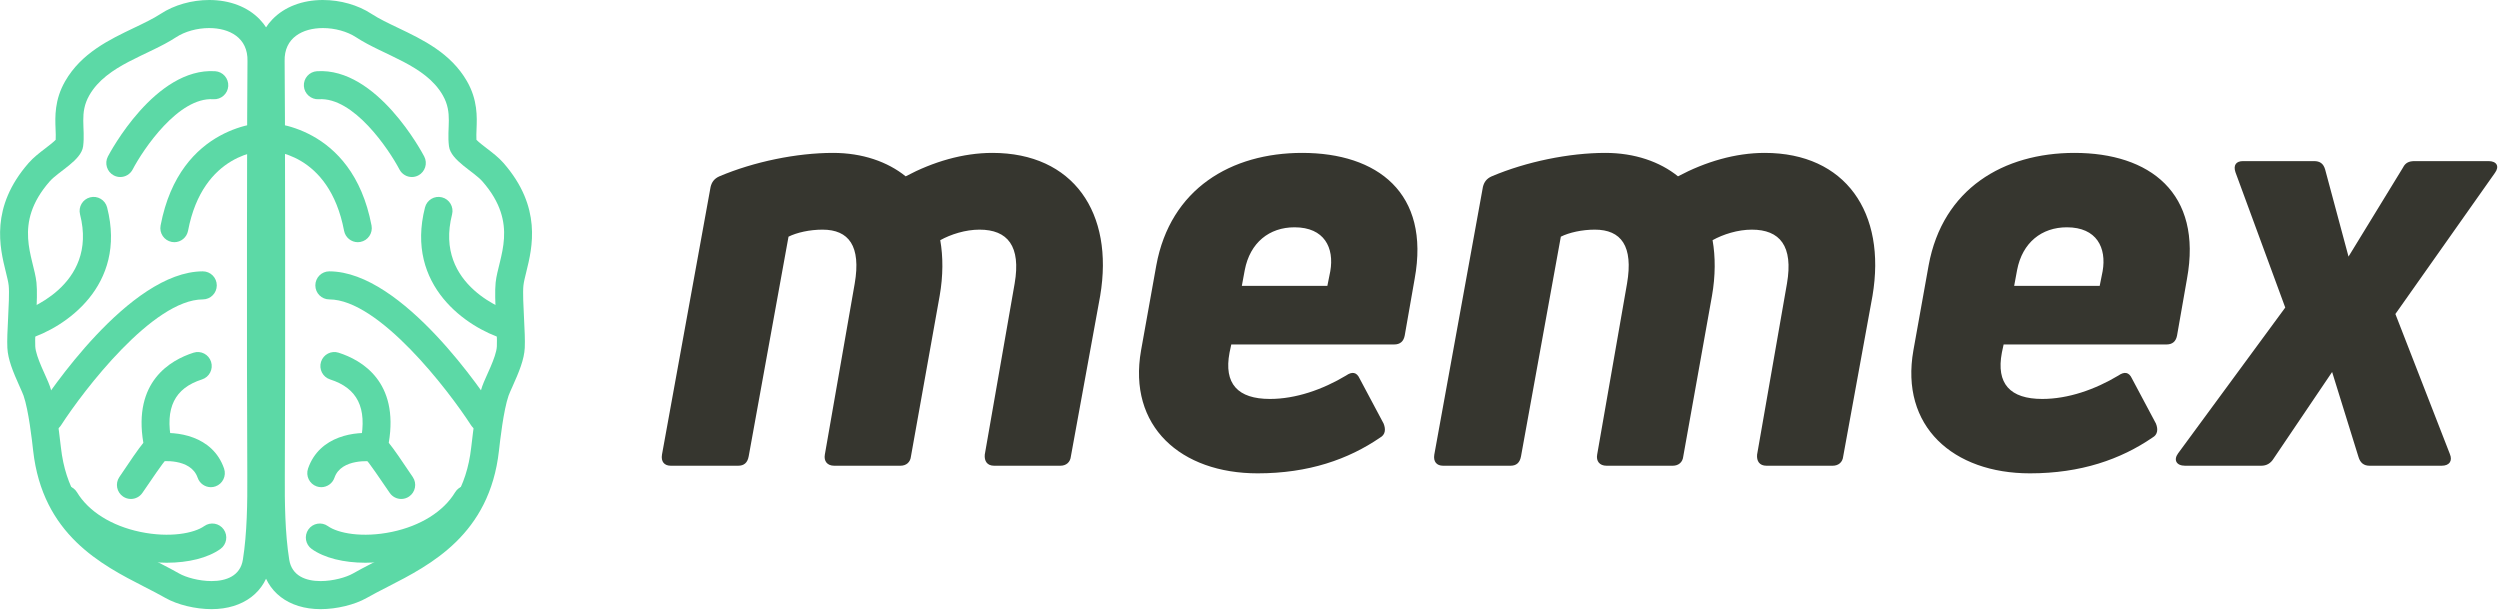
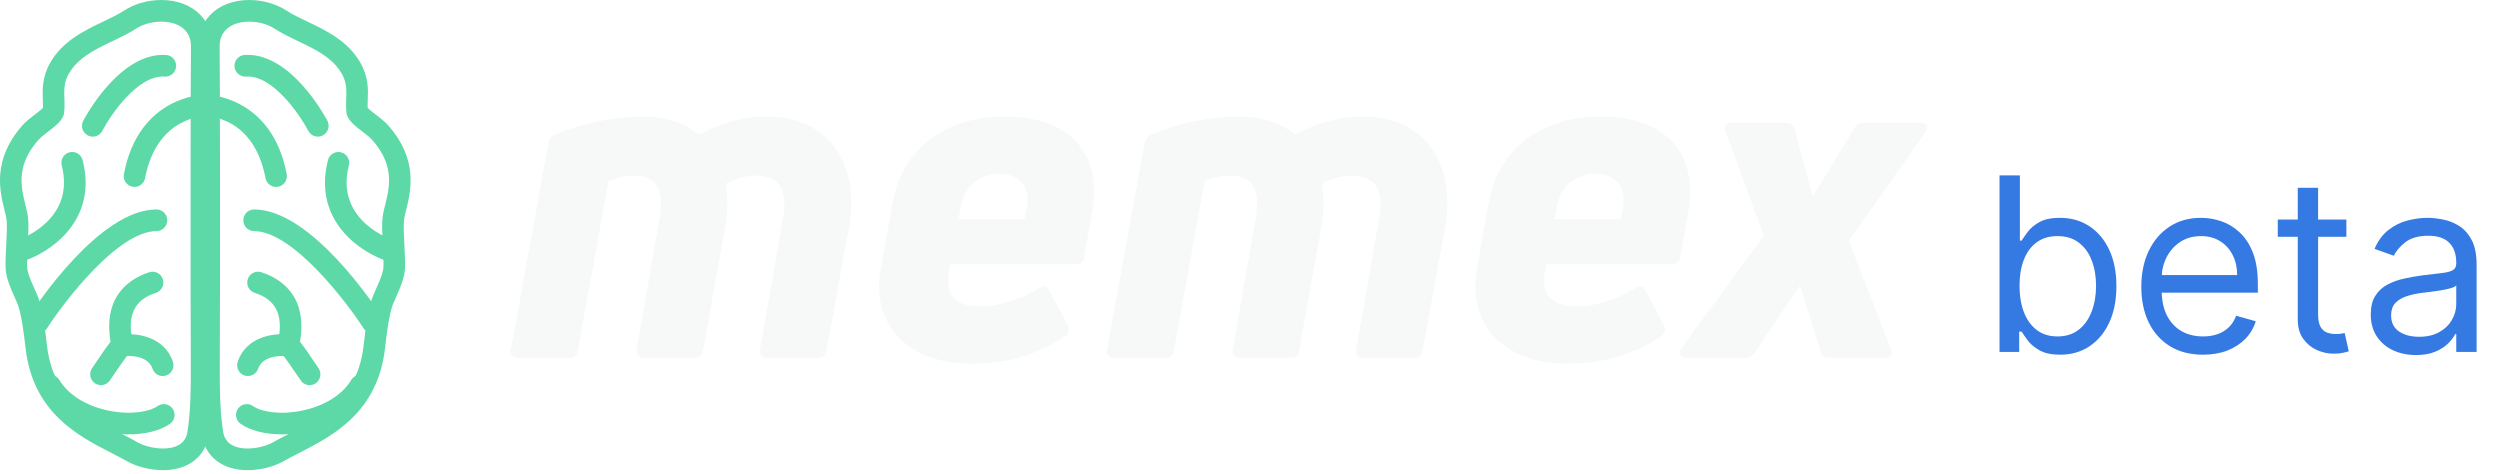
- <svg xmlns="http://www.w3.org/2000/svg" width="1707" height="416" viewBox="0 0 1707 416" fill="none">
-   <path fill-rule="evenodd" clip-rule="evenodd" d="M82.116 120.872C80.616 120.872 79.096 120.512 77.684 119.767C73.017 117.301 71.23 111.508 73.685 106.826C74.988 104.342 105.955 45.995 146.912 48.626C152.177 48.951 156.17 53.5 155.846 58.782C155.523 64.064 150.918 68.063 145.735 67.75C121.89 66.115 97.823 101.895 90.561 115.749C88.857 119.007 85.544 120.872 82.117 120.872" fill="#5CD9A6" />
-   <path fill-rule="evenodd" clip-rule="evenodd" d="M16.598 231.85C12.516 231.85 8.739 229.192 7.48 225.066C5.941 220.008 8.777 214.662 13.8 213.11C16.102 212.388 67.258 195.692 54.655 146.408C53.345 141.279 56.423 136.055 61.522 134.745C66.635 133.417 71.83 136.515 73.14 141.637C86.874 195.392 43.991 223.872 19.39 231.428C18.462 231.712 17.526 231.852 16.598 231.852" fill="#5CD9A6" />
-   <path fill-rule="evenodd" clip-rule="evenodd" d="M119.033 165.368C118.435 165.368 117.838 165.313 117.233 165.193C112.051 164.197 108.662 159.183 109.647 153.984C122.88 84.447 180.248 83.744 181.062 83.744H181.068C186.333 83.763 190.587 88.075 190.561 93.363C190.536 98.639 186.276 102.899 181.036 102.906C179.192 102.925 138.585 103.985 128.392 157.58C127.515 162.172 123.515 165.366 119.032 165.366" fill="#5CD9A6" />
-   <path fill-rule="evenodd" clip-rule="evenodd" d="M33.687 294.72C31.907 294.72 30.113 294.221 28.511 293.18C24.086 290.3 22.826 284.366 25.688 279.927C31.939 270.25 88.143 185.365 138.466 185.275H138.479C143.744 185.275 148.01 189.555 148.017 194.837C148.03 200.126 143.769 204.424 138.498 204.437C104.517 204.502 57.1 266.475 41.699 290.351C39.874 293.18 36.81 294.72 33.687 294.72" fill="#5CD9A6" />
-   <path fill-rule="evenodd" clip-rule="evenodd" d="M89.37 340.694C87.532 340.694 85.681 340.164 84.047 339.059C79.679 336.101 78.522 330.149 81.466 325.761C89.274 314.11 94.259 306.823 97.877 302.358C90.826 260.688 116.165 245.927 132.144 240.818C137.168 239.195 142.522 241.993 144.124 247.039C145.72 252.078 142.948 257.469 137.931 259.072C119.198 265.063 112.572 278.496 117.081 301.336C117.653 304.236 118.518 308.605 114.785 312.341C114.423 312.7 114.041 313.024 113.627 313.325C111.096 316.339 103.447 327.281 97.286 336.465C95.442 339.212 92.428 340.694 89.369 340.694" fill="#5CD9A6" />
-   <path fill-rule="evenodd" clip-rule="evenodd" d="M143.977 332.647C140.022 332.647 136.328 330.156 134.961 326.196C130.217 312.406 109.494 315.024 109.278 315.063C104.064 315.714 99.257 312.08 98.557 306.836C97.857 301.592 101.52 296.77 106.747 296.067C120.221 294.247 145.173 297.224 152.994 319.93C154.711 324.931 152.072 330.386 147.093 332.117C146.063 332.476 145.007 332.647 143.977 332.647" fill="#5CD9A6" />
-   <path fill-rule="evenodd" clip-rule="evenodd" d="M113.835 384.237C106.72 384.237 99.261 383.477 91.821 381.918C77.305 378.878 50.776 370.172 36.266 346.054C33.538 341.525 34.981 335.636 39.489 332.896C43.998 330.169 49.854 331.606 52.582 336.141C60.454 349.222 76.179 359.071 95.719 363.165C115.978 367.4 132.593 364.097 139.454 359.218C143.74 356.165 149.711 357.187 152.75 361.504C155.796 365.828 154.772 371.807 150.474 374.86C141.852 380.985 128.575 384.236 113.835 384.236" fill="#5CD9A6" />
-   <path fill-rule="evenodd" clip-rule="evenodd" d="M142.853 0.001C130.95 0.001 118.913 3.418 109.82 9.377C104.707 12.724 98.317 15.777 91.551 19.009C74.669 27.076 55.536 36.216 44.478 55.467C37.159 68.222 37.611 79.758 37.947 88.182C38.047 90.839 38.146 93.222 38.017 95.464C36.37 97.156 32.981 99.756 30.819 101.41C26.908 104.399 22.87 107.491 19.583 111.246C-6.933 141.522 -0.11 169.127 3.966 185.619C4.85 189.183 5.683 192.549 5.938 194.963C6.434 199.619 5.925 209.539 5.52 217.51C5.138 225.098 4.77 232.258 5.024 237.476C5.416 245.524 8.903 253.866 13.417 263.932C14.473 266.276 15.662 268.933 16.081 270.14C19.559 280.168 21.881 300.894 22.637 307.703C29.053 365.054 69.253 385.639 98.611 400.675C103.723 403.293 108.549 405.765 112.962 408.276C121.102 412.919 133.45 415.921 144.425 415.921C166.229 415.921 181.655 404.143 184.682 385.192C187.74 366.031 188.052 344.71 187.931 324.533V324.454C187.479 248.298 187.782 51.809 188.055 42.356C188.378 30.879 184.66 20.787 177.284 13.167C169.071 4.676 156.843 0.001 142.854 0.001H142.853ZM143.668 319.609C143.668 319.609 143.464 319.27 143.196 318.823C143.3 319.003 143.414 319.182 143.538 319.391C143.628 319.541 143.668 319.611 143.668 319.611V319.609ZM154.686 60.547C154.674 60.547 154.667 60.553 154.661 60.553H154.655C154.668 60.553 154.675 60.547 154.686 60.547L154.693 60.541L154.686 60.547H154.686ZM142.853 19.163C156.531 19.163 169.439 25.665 168.981 41.799C168.678 52.395 168.415 250.857 168.852 324.565V324.411C168.846 322.68 168.832 321.326 168.827 320.176V319.697V320.176C168.839 321.791 168.846 323.427 168.852 324.411V324.575V324.645C168.961 342.995 168.728 364.028 165.838 382.155C164.07 393.262 154.449 396.756 144.421 396.756C135.786 396.756 126.846 394.163 122.376 391.608C91.625 374.082 47.827 361.333 41.595 305.56C40.025 291.521 37.755 274.397 34.092 263.833C31.904 257.522 24.439 243.956 24.077 236.534C23.595 226.678 26.054 203.768 24.904 192.929C23.073 175.619 8.53 152.868 33.901 123.896C39.924 117.023 55.515 109.525 56.755 99.912C58.389 87.202 53.995 77.244 61.003 65.038C72.932 44.261 101.044 38.001 120.24 25.419C126.275 21.465 134.7 19.159 142.852 19.159" fill="#5CD9A6" />
-   <path fill-rule="evenodd" clip-rule="evenodd" d="M220.475 0.001C206.486 0.001 194.259 4.676 186.049 13.165C178.673 20.785 174.954 30.877 175.278 42.348C175.551 51.814 175.85 248.309 175.402 324.45V324.65C175.278 344.712 175.596 366.032 178.652 385.194C181.678 404.145 197.104 415.923 218.908 415.923C229.884 415.923 242.232 412.92 250.371 408.277C254.784 405.767 259.61 403.295 264.723 400.676C294.081 385.641 334.28 365.055 340.696 307.705C341.453 300.896 343.774 280.176 347.252 270.148C347.674 268.934 348.861 266.277 349.917 263.933C354.432 253.867 357.916 245.525 358.31 237.471C358.563 232.259 358.196 225.099 357.814 217.511C357.406 209.54 356.897 199.62 357.392 194.964C357.645 192.55 358.479 189.184 359.363 185.62C363.439 169.128 370.262 141.523 343.746 111.247C340.459 107.492 336.421 104.4 332.51 101.411C330.348 99.757 326.959 97.157 325.312 95.465C325.183 93.223 325.281 90.84 325.382 88.183C325.719 79.759 326.17 68.223 318.851 55.468C307.794 36.217 288.661 27.077 271.779 19.01C265.013 15.779 258.629 12.725 253.517 9.378C244.417 3.419 232.38 0.002 220.477 0.002L220.475 0.001ZM219.663 319.61C219.663 319.61 219.701 319.54 219.792 319.39C219.921 319.181 220.026 319.001 220.135 318.822C219.867 319.271 219.663 319.608 219.663 319.608V319.61ZM208.642 60.544C208.655 60.544 208.662 60.55 208.674 60.55H208.667C208.661 60.55 208.654 60.544 208.642 60.544L208.636 60.538L208.642 60.544H208.642ZM220.475 19.162C228.627 19.162 237.059 21.474 243.087 25.421C262.284 38.004 290.395 44.263 302.324 65.041C309.331 77.247 304.938 87.204 306.572 99.915C307.812 109.527 323.403 117.026 329.425 123.898C354.796 152.871 340.254 175.622 338.423 192.931C337.272 203.77 339.733 226.681 339.249 236.536C338.887 243.958 331.422 257.525 329.234 263.835C325.572 274.399 323.302 291.523 321.731 305.563C315.5 361.335 271.701 374.084 240.95 391.611C236.48 394.165 227.54 396.759 218.905 396.759C208.884 396.759 199.256 393.265 197.489 382.158C194.595 364.031 194.367 342.998 194.475 324.647V324.578V324.413C194.475 323.755 194.481 322.816 194.487 321.788C194.494 321.015 194.5 320.325 194.5 319.699C194.5 320.402 194.494 321.111 194.487 321.788C194.487 322.56 194.481 323.423 194.475 324.413V324.568C194.912 250.86 194.653 52.397 194.345 41.801C193.889 25.661 206.796 19.165 220.473 19.165" fill="#5CD9A6" />
-   <path fill-rule="evenodd" clip-rule="evenodd" d="M281.217 120.866C277.796 120.866 274.483 119.008 272.773 115.756C265.479 101.903 241.456 66.109 217.592 67.75C212.48 68.07 207.806 64.065 207.482 58.783C207.159 53.501 211.151 48.953 216.416 48.627C257.378 45.97 288.345 104.342 289.649 106.827C292.103 111.509 290.316 117.289 285.655 119.761C284.243 120.508 282.717 120.866 281.217 120.866" fill="#5CD9A6" />
-   <path fill-rule="evenodd" clip-rule="evenodd" d="M346.722 231.849C345.794 231.849 344.859 231.714 343.937 231.43C319.335 223.874 276.452 195.393 290.187 141.639C291.497 136.516 296.679 133.419 301.804 134.747C306.904 136.057 309.982 141.281 308.672 146.41C296.056 195.751 347.345 212.428 349.533 213.111C354.55 214.683 357.373 220.042 355.828 225.087C354.556 229.201 350.798 231.851 346.722 231.851" fill="#5CD9A6" />
-   <path fill-rule="evenodd" clip-rule="evenodd" d="M244.3 165.368C239.817 165.368 235.818 162.174 234.94 157.582C224.69 103.674 184.554 102.908 182.379 102.908C182.33 102.901 182.325 102.908 182.305 102.908C177.059 102.908 172.792 98.641 172.767 93.365C172.742 88.077 176.995 83.765 182.26 83.746H182.267C183.074 83.746 240.455 84.442 253.687 153.986C254.673 159.185 251.284 164.199 246.102 165.195C245.497 165.31 244.899 165.37 244.302 165.37" fill="#5CD9A6" />
-   <path fill-rule="evenodd" clip-rule="evenodd" d="M329.64 294.72C326.518 294.72 323.453 293.18 321.628 290.351C306.208 266.476 258.766 204.501 224.836 204.437C219.564 204.424 215.304 200.126 215.317 194.837C215.323 189.555 219.59 185.275 224.855 185.275H224.868C275.184 185.365 331.388 270.25 337.639 279.927C340.5 284.366 339.241 290.3 334.822 293.174C333.214 294.221 331.42 294.72 329.64 294.72" fill="#5CD9A6" />
-   <path fill-rule="evenodd" clip-rule="evenodd" d="M253.851 315.029C254.843 315.189 255.956 315.204 257.17 314.959C256.064 315.184 254.932 315.194 253.851 315.029ZM273.964 340.693C270.905 340.693 267.891 339.211 266.047 336.464C259.885 327.286 252.242 316.351 249.705 313.324C249.293 313.029 248.904 312.698 248.541 312.34C244.808 308.604 245.673 304.235 246.245 301.335C250.754 278.494 244.128 265.062 225.395 259.071C220.378 257.468 217.606 252.084 219.202 247.038C220.798 241.992 226.158 239.194 231.188 240.817C247.161 245.926 272.494 260.687 265.449 302.351C269.073 306.815 274.052 314.103 281.867 325.76C284.811 330.147 283.654 336.1 279.285 339.058C277.651 340.162 275.801 340.693 273.963 340.693" fill="#5CD9A6" />
-   <path fill-rule="evenodd" clip-rule="evenodd" d="M219.35 332.647C218.32 332.647 217.264 332.472 216.235 332.116C211.256 330.386 208.617 324.931 210.334 319.93C218.155 297.223 243.075 294.253 256.58 296.067C261.807 296.77 265.47 301.592 264.77 306.836C264.071 312.073 259.276 315.778 254.088 315.063C253.73 315.025 233.028 312.629 228.367 326.195C227 330.155 223.305 332.646 219.35 332.646" fill="#5CD9A6" />
-   <path fill-rule="evenodd" clip-rule="evenodd" d="M249.492 384.237C234.752 384.237 221.475 380.986 212.853 374.861C208.555 371.808 207.531 365.829 210.577 361.505C213.61 357.188 219.587 356.165 223.873 359.219C230.734 364.098 247.349 367.401 267.608 363.166C287.148 359.072 302.873 349.223 310.745 336.142C313.473 331.607 319.329 330.176 323.838 332.897C328.346 335.637 329.789 341.526 327.061 346.055C312.551 370.173 286.022 378.879 271.505 381.919C264.066 383.477 256.607 384.238 249.492 384.238" fill="#5CD9A6" />
-   <path d="M618.4 120.4C606 110.4 588.8 104.4 568.8 104.4C544 104.4 514.8 110.4 491.2 120.4C487.6 122 486 124.4 485.2 127.6L452 310.4C451.2 315.2 453.6 318 458 318H504C508 318 510.4 316 511.2 311.6L538.4 161.6C544 158.8 552.8 156.8 561.6 156.8C579.6 156.8 588 168 583.6 193.6L563.2 310.4C562.4 314.8 564.8 318 569.6 318H614.8C618.8 318 621.6 315.6 622 311.6L641.6 202C644 188.4 644 175.2 642 164C649.2 160 659.2 156.8 668.8 156.8C688 156.8 697.2 168 692.8 193.6L672.4 310.4C672 314.8 674 318 678.8 318H724C728 318 730.8 315.6 731.2 311.6L751.2 202C760.8 145.2 732.8 104.4 677.6 104.4C657.6 104.4 637.2 110.4 618.4 120.4ZM789.522 181.2L779.122 239.2C769.922 291.2 806.322 323.2 858.722 323.2C893.522 323.2 920.722 313.6 942.322 298.8C945.922 296.8 946.322 293.2 944.722 289.2L928.322 258.4C926.322 254 923.122 253.6 919.122 256.4C903.122 266 884.722 272.4 867.122 272.4C845.122 272.4 835.522 262 839.522 240.8L840.722 235.2H951.922C955.922 235.2 958.322 233.2 959.122 229.2L965.922 190.4C976.722 131.6 940.322 104.4 889.122 104.4C840.722 104.4 799.122 128.8 789.522 181.2ZM908.322 185.2L906.322 195.2H847.922L849.922 184.4C853.522 165.6 866.722 155.2 883.922 155.2C904.322 155.2 911.122 169.2 908.322 185.2ZM1145.74 120.4C1133.34 110.4 1116.14 104.4 1096.14 104.4C1071.34 104.4 1042.14 110.4 1018.54 120.4C1014.94 122 1013.34 124.4 1012.54 127.6L979.344 310.4C978.544 315.2 980.944 318 985.344 318H1031.34C1035.34 318 1037.74 316 1038.54 311.6L1065.74 161.6C1071.34 158.8 1080.14 156.8 1088.94 156.8C1106.94 156.8 1115.34 168 1110.94 193.6L1090.54 310.4C1089.74 314.8 1092.14 318 1096.94 318H1142.14C1146.14 318 1148.94 315.6 1149.34 311.6L1168.94 202C1171.34 188.4 1171.34 175.2 1169.34 164C1176.54 160 1186.54 156.8 1196.14 156.8C1215.34 156.8 1224.54 168 1220.14 193.6L1199.74 310.4C1199.34 314.8 1201.34 318 1206.14 318H1251.34C1255.34 318 1258.14 315.6 1258.54 311.6L1278.54 202C1288.14 145.2 1260.14 104.4 1204.94 104.4C1184.94 104.4 1164.54 110.4 1145.74 120.4ZM1316.87 181.2L1306.47 239.2C1297.27 291.2 1333.67 323.2 1386.07 323.2C1420.87 323.2 1448.07 313.6 1469.67 298.8C1473.27 296.8 1473.67 293.2 1472.07 289.2L1455.67 258.4C1453.67 254 1450.47 253.6 1446.47 256.4C1430.47 266 1412.07 272.4 1394.47 272.4C1372.47 272.4 1362.87 262 1366.87 240.8L1368.07 235.2H1479.27C1483.27 235.2 1485.67 233.2 1486.47 229.2L1493.27 190.4C1504.07 131.6 1467.67 104.4 1416.47 104.4C1368.07 104.4 1326.47 128.8 1316.87 181.2ZM1435.67 185.2L1433.67 195.2H1375.27L1377.27 184.4C1380.87 165.6 1394.07 155.2 1411.27 155.2C1431.67 155.2 1438.47 169.2 1435.67 185.2ZM1699.17 110H1648.77C1644.77 110 1642.37 111.2 1640.77 114.4L1603.57 175.2L1587.57 115.6C1586.37 111.6 1583.97 110 1579.97 110H1531.57C1526.77 110 1524.77 112.8 1526.37 117.6L1560.37 210L1487.17 309.6C1483.97 314 1485.97 318 1491.97 318H1543.97C1547.57 318 1550.37 316.4 1552.37 313.2L1592.37 254L1610.37 312C1611.57 316 1613.97 318 1617.97 318H1667.17C1672.37 318 1674.77 314.8 1672.77 310L1635.57 214.4L1703.57 118C1706.77 113.6 1704.77 110 1699.17 110Z" fill="#36362F" />
+ <svg xmlns="http://www.w3.org/2000/svg" width="206" height="39" viewBox="0 0 206 39" fill="none">
+   <path fill-rule="evenodd" clip-rule="evenodd" d="M7.644 11.259C7.504 11.259 7.362 11.226 7.231 11.156C6.796 10.927 6.63 10.387 6.858 9.951C6.98 9.719 9.864 4.284 13.679 4.53C14.17 4.56 14.542 4.983 14.512 5.476C14.482 5.968 14.053 6.34 13.57 6.311C11.349 6.159 9.107 9.491 8.43 10.782C8.272 11.085 7.963 11.259 7.644 11.259" fill="#5CD9A6" />
+   <path fill-rule="evenodd" clip-rule="evenodd" d="M1.543 21.596C1.162 21.596 0.811 21.349 0.693 20.964C0.55 20.493 0.814 19.995 1.282 19.851C1.496 19.783 6.262 18.228 5.088 13.637C4.966 13.16 5.252 12.673 5.727 12.551C6.204 12.427 6.687 12.716 6.809 13.193C8.089 18.2 4.094 20.853 1.803 21.557C1.716 21.584 1.629 21.596 1.543 21.596" fill="#5CD9A6" />
+   <path fill-rule="evenodd" clip-rule="evenodd" d="M11.084 15.403C11.028 15.403 10.972 15.398 10.916 15.387C10.433 15.294 10.117 14.827 10.209 14.343C11.442 7.866 16.786 7.8 16.861 7.8H16.862C17.352 7.802 17.749 8.204 17.746 8.696C17.744 9.188 17.347 9.585 16.859 9.585C16.687 9.587 12.905 9.686 11.955 14.678C11.874 15.106 11.501 15.403 11.084 15.403" fill="#5CD9A6" />
+   <path fill-rule="evenodd" clip-rule="evenodd" d="M3.132 27.452C2.966 27.452 2.799 27.406 2.65 27.309C2.238 27.041 2.12 26.488 2.387 26.075C2.969 25.173 8.205 17.266 12.892 17.258H12.893C13.384 17.258 13.781 17.657 13.782 18.148C13.783 18.641 13.386 19.041 12.895 19.043C9.73 19.049 5.313 24.822 3.878 27.045C3.708 27.309 3.423 27.452 3.132 27.452" fill="#5CD9A6" />
+   <path fill-rule="evenodd" clip-rule="evenodd" d="M8.32 31.735C8.148 31.735 7.976 31.686 7.824 31.583C7.417 31.307 7.309 30.753 7.583 30.344C8.311 29.259 8.775 28.58 9.112 28.164C8.455 24.282 10.816 22.908 12.304 22.432C12.772 22.28 13.271 22.541 13.42 23.011C13.569 23.48 13.31 23.983 12.843 24.132C11.098 24.69 10.481 25.941 10.901 28.069C10.954 28.339 11.035 28.746 10.687 29.094C10.653 29.127 10.618 29.158 10.579 29.186C10.343 29.466 9.631 30.485 9.057 31.341C8.885 31.597 8.604 31.735 8.32 31.735" fill="#5CD9A6" />
+   <path fill-rule="evenodd" clip-rule="evenodd" d="M13.407 30.985C13.038 30.985 12.694 30.753 12.567 30.384C12.125 29.1 10.195 29.344 10.175 29.348C9.689 29.408 9.241 29.07 9.176 28.581C9.111 28.093 9.452 27.643 9.939 27.578C11.194 27.409 13.518 27.686 14.247 29.801C14.407 30.267 14.161 30.775 13.697 30.936C13.601 30.97 13.503 30.985 13.407 30.985" fill="#5CD9A6" />
+   <path fill-rule="evenodd" clip-rule="evenodd" d="M10.598 35.791C9.935 35.791 9.241 35.72 8.548 35.575C7.195 35.292 4.724 34.481 3.373 32.234C3.119 31.813 3.253 31.264 3.673 31.009C4.093 30.755 4.638 30.889 4.892 31.311C5.626 32.53 7.09 33.447 8.911 33.828C10.798 34.223 12.345 33.915 12.985 33.461C13.384 33.176 13.94 33.272 14.223 33.674C14.507 34.077 14.411 34.633 14.011 34.918C13.208 35.488 11.971 35.791 10.598 35.791" fill="#5CD9A6" />
+   <path fill-rule="evenodd" clip-rule="evenodd" d="M13.302 0C12.193 0 11.072 0.318 10.225 0.873C9.749 1.185 9.153 1.47 8.523 1.771C6.951 2.522 5.168 3.373 4.138 5.167C3.457 6.355 3.499 7.429 3.53 8.214C3.539 8.461 3.549 8.683 3.537 8.892C3.383 9.05 3.067 9.292 2.866 9.446C2.502 9.725 2.126 10.012 1.819 10.362C-0.65 13.182 -0.015 15.754 0.365 17.29C0.447 17.622 0.525 17.936 0.548 18.16C0.595 18.594 0.547 19.518 0.51 20.261C0.474 20.968 0.44 21.634 0.463 22.12C0.5 22.87 0.825 23.647 1.245 24.585C1.343 24.803 1.454 25.051 1.493 25.163C1.817 26.097 2.033 28.028 2.104 28.662C2.702 34.004 6.446 35.922 9.181 37.322C9.657 37.566 10.107 37.796 10.518 38.03C11.276 38.463 12.426 38.742 13.448 38.742C15.479 38.742 16.916 37.645 17.198 35.88C17.483 34.095 17.512 32.109 17.501 30.23V30.222C17.459 23.128 17.487 4.826 17.512 3.945C17.543 2.876 17.196 1.936 16.509 1.226C15.744 0.436 14.605 0 13.302 0H13.302ZM13.378 29.771C13.378 29.771 13.359 29.739 13.334 29.698C13.344 29.715 13.354 29.731 13.366 29.751C13.374 29.765 13.378 29.771 13.378 29.771V29.771ZM14.404 5.64C14.403 5.64 14.402 5.64 14.402 5.64H14.401C14.402 5.64 14.403 5.64 14.404 5.64L14.405 5.639L14.404 5.64H14.404ZM13.302 1.785C14.576 1.785 15.778 2.391 15.736 3.893C15.707 4.88 15.683 23.367 15.724 30.233V30.218C15.723 30.057 15.722 29.931 15.721 29.824V29.779V29.824C15.723 29.974 15.723 30.127 15.724 30.218V30.234V30.24C15.734 31.95 15.712 33.909 15.443 35.597C15.278 36.632 14.382 36.957 13.448 36.957C12.644 36.957 11.811 36.716 11.395 36.478C8.53 34.845 4.45 33.658 3.87 28.462C3.724 27.155 3.512 25.56 3.171 24.576C2.967 23.988 2.272 22.724 2.238 22.033C2.193 21.115 2.422 18.981 2.315 17.971C2.144 16.359 0.79 14.239 3.153 11.541C3.714 10.9 5.166 10.202 5.282 9.307C5.434 8.123 5.025 7.195 5.678 6.058C6.789 4.123 9.407 3.54 11.196 2.368C11.758 1.999 12.542 1.785 13.302 1.785" fill="#5CD9A6" />
+   <path fill-rule="evenodd" clip-rule="evenodd" d="M20.532 0C19.229 0 18.09 0.435 17.326 1.226C16.638 1.936 16.292 2.876 16.322 3.945C16.348 4.826 16.375 23.13 16.334 30.222V30.241C16.322 32.109 16.352 34.095 16.636 35.88C16.918 37.645 18.355 38.742 20.386 38.742C21.409 38.742 22.559 38.463 23.317 38.03C23.728 37.797 24.178 37.566 24.654 37.322C27.389 35.922 31.133 34.004 31.731 28.662C31.801 28.028 32.017 26.098 32.341 25.164C32.381 25.051 32.491 24.803 32.59 24.585C33.01 23.647 33.335 22.87 33.371 22.12C33.395 21.634 33.361 20.968 33.325 20.261C33.287 19.518 33.24 18.594 33.286 18.16C33.309 17.936 33.387 17.622 33.469 17.29C33.849 15.754 34.485 13.182 32.015 10.363C31.709 10.013 31.332 9.725 30.968 9.446C30.767 9.292 30.451 9.05 30.298 8.892C30.286 8.683 30.295 8.462 30.304 8.214C30.336 7.429 30.378 6.355 29.696 5.167C28.666 3.374 26.884 2.522 25.311 1.771C24.681 1.47 24.086 1.185 23.61 0.873C22.762 0.318 21.641 0 20.532 0L20.532 0ZM20.457 29.771C20.457 29.771 20.46 29.765 20.469 29.751C20.481 29.731 20.49 29.714 20.5 29.698C20.476 29.74 20.457 29.771 20.457 29.771V29.771ZM19.43 5.64C19.431 5.64 19.432 5.64 19.433 5.64H19.432C19.432 5.64 19.431 5.64 19.43 5.64L19.429 5.639L19.43 5.64H19.43ZM20.532 1.785C21.291 1.785 22.077 2 22.638 2.368C24.427 3.54 27.045 4.123 28.156 6.058C28.809 7.195 28.4 8.123 28.552 9.307C28.668 10.202 30.12 10.901 30.681 11.541C33.044 14.24 31.689 16.359 31.519 17.971C31.412 18.981 31.641 21.115 31.596 22.033C31.562 22.724 30.867 23.988 30.663 24.576C30.322 25.56 30.11 27.155 29.964 28.463C29.384 33.658 25.304 34.845 22.439 36.478C22.023 36.716 21.19 36.957 20.386 36.957C19.453 36.957 18.556 36.632 18.391 35.597C18.122 33.909 18.1 31.95 18.11 30.24V30.234V30.218C18.11 30.157 18.111 30.07 18.111 29.974C18.112 29.902 18.113 29.838 18.113 29.779C18.113 29.845 18.112 29.911 18.111 29.974C18.111 30.046 18.111 30.126 18.11 30.218V30.233C18.151 23.367 18.127 4.881 18.098 3.894C18.056 2.39 19.258 1.785 20.532 1.785" fill="#5CD9A6" />
+   <path fill-rule="evenodd" clip-rule="evenodd" d="M26.19 11.258C25.872 11.258 25.563 11.085 25.404 10.782C24.724 9.492 22.487 6.158 20.264 6.31C19.788 6.34 19.352 5.967 19.322 5.475C19.292 4.983 19.664 4.56 20.154 4.529C23.97 4.282 26.854 9.719 26.976 9.95C27.204 10.386 27.038 10.925 26.604 11.155C26.472 11.225 26.33 11.258 26.19 11.258" fill="#5CD9A6" />
+   <path fill-rule="evenodd" clip-rule="evenodd" d="M32.291 21.596C32.204 21.596 32.117 21.584 32.031 21.558C29.739 20.854 25.745 18.201 27.024 13.194C27.146 12.716 27.629 12.428 28.107 12.552C28.581 12.674 28.868 13.16 28.746 13.638C27.571 18.234 32.349 19.788 32.552 19.851C33.02 19.997 33.283 20.497 33.139 20.967C33.02 21.35 32.67 21.597 32.291 21.597" fill="#5CD9A6" />
+   <path fill-rule="evenodd" clip-rule="evenodd" d="M22.751 15.404C22.334 15.404 21.961 15.106 21.879 14.678C20.924 9.657 17.186 9.586 16.983 9.586C16.979 9.585 16.978 9.586 16.976 9.586C16.488 9.586 16.09 9.188 16.088 8.697C16.085 8.204 16.482 7.803 16.972 7.801H16.973C17.048 7.801 22.393 7.866 23.625 14.344C23.717 14.828 23.402 15.295 22.919 15.388C22.863 15.398 22.807 15.404 22.751 15.404" fill="#5CD9A6" />
+   <path fill-rule="evenodd" clip-rule="evenodd" d="M30.7 27.452C30.409 27.452 30.123 27.309 29.953 27.045C28.517 24.822 24.098 19.049 20.938 19.043C20.446 19.041 20.05 18.641 20.051 18.148C20.051 17.656 20.449 17.258 20.939 17.258H20.94C25.627 17.266 30.863 25.173 31.445 26.075C31.712 26.488 31.594 27.041 31.183 27.308C31.033 27.406 30.866 27.452 30.7 27.452" fill="#5CD9A6" />
+   <path fill-rule="evenodd" clip-rule="evenodd" d="M23.641 29.344C23.733 29.359 23.837 29.361 23.95 29.338C23.847 29.359 23.741 29.36 23.641 29.344ZM25.514 31.735C25.229 31.735 24.948 31.597 24.777 31.341C24.203 30.486 23.491 29.468 23.254 29.186C23.216 29.158 23.18 29.127 23.146 29.094C22.798 28.746 22.879 28.339 22.932 28.069C23.352 25.941 22.735 24.69 20.99 24.132C20.523 23.983 20.265 23.481 20.413 23.011C20.562 22.541 21.061 22.28 21.53 22.432C23.017 22.908 25.377 24.282 24.721 28.163C25.059 28.579 25.522 29.258 26.25 30.344C26.524 30.753 26.417 31.307 26.01 31.583C25.858 31.686 25.685 31.735 25.514 31.735" fill="#5CD9A6" />
+   <path fill-rule="evenodd" clip-rule="evenodd" d="M20.428 30.985C20.332 30.985 20.233 30.969 20.137 30.936C19.674 30.775 19.428 30.267 19.588 29.801C20.316 27.686 22.638 27.409 23.896 27.578C24.383 27.643 24.724 28.093 24.659 28.581C24.593 29.069 24.147 29.414 23.663 29.347C23.63 29.344 21.702 29.121 21.268 30.384C21.14 30.753 20.796 30.985 20.428 30.985" fill="#5CD9A6" />
+   <path fill-rule="evenodd" clip-rule="evenodd" d="M23.235 35.791C21.863 35.791 20.626 35.488 19.823 34.917C19.422 34.633 19.327 34.076 19.611 33.673C19.893 33.271 20.45 33.176 20.849 33.46C21.488 33.915 23.036 34.223 24.923 33.828C26.743 33.447 28.208 32.529 28.941 31.311C29.195 30.888 29.741 30.755 30.161 31.009C30.581 31.264 30.715 31.812 30.461 32.234C29.109 34.481 26.638 35.292 25.286 35.575C24.593 35.72 23.898 35.791 23.235 35.791" fill="#5CD9A6" />
+   <path d="M57.599 11.084C56.444 10.153 54.842 9.594 52.979 9.594C50.669 9.594 47.949 10.153 45.751 11.084C45.415 11.233 45.266 11.457 45.192 11.755L42.099 28.782C42.025 29.229 42.248 29.49 42.658 29.49H46.943C47.316 29.49 47.539 29.304 47.614 28.894L50.147 14.922C50.669 14.661 51.489 14.475 52.308 14.475C53.985 14.475 54.767 15.518 54.358 17.902L52.457 28.782C52.383 29.192 52.606 29.49 53.053 29.49H57.264C57.636 29.49 57.897 29.267 57.934 28.894L59.76 18.685C59.984 17.418 59.984 16.189 59.797 15.145C60.468 14.773 61.4 14.475 62.294 14.475C64.082 14.475 64.939 15.518 64.529 17.902L62.629 28.782C62.592 29.192 62.778 29.49 63.225 29.49H67.436C67.808 29.49 68.069 29.267 68.106 28.894L69.969 18.685C70.864 13.394 68.255 9.594 63.114 9.594C61.251 9.594 59.35 10.153 57.599 11.084ZM73.539 16.747L72.57 22.15C71.713 26.994 75.104 29.975 79.985 29.975C83.226 29.975 85.76 29.08 87.772 27.702C88.107 27.515 88.145 27.18 87.996 26.808L86.468 23.939C86.282 23.529 85.984 23.491 85.611 23.752C84.121 24.646 82.407 25.243 80.767 25.243C78.718 25.243 77.824 24.274 78.196 22.299L78.308 21.777H88.666C89.039 21.777 89.262 21.591 89.337 21.219L89.97 17.605C90.976 12.127 87.586 9.594 82.817 9.594C78.308 9.594 74.433 11.867 73.539 16.747ZM84.605 17.12L84.419 18.052H78.979L79.165 17.046C79.5 15.294 80.73 14.326 82.332 14.326C84.232 14.326 84.866 15.63 84.605 17.12ZM106.72 11.084C105.565 10.153 103.963 9.594 102.1 9.594C99.79 9.594 97.07 10.153 94.872 11.084C94.537 11.233 94.388 11.457 94.313 11.755L91.221 28.782C91.146 29.229 91.37 29.49 91.779 29.49H96.064C96.437 29.49 96.66 29.304 96.735 28.894L99.269 14.922C99.79 14.661 100.61 14.475 101.43 14.475C103.106 14.475 103.889 15.518 103.479 17.902L101.579 28.782C101.504 29.192 101.728 29.49 102.175 29.49H106.385C106.758 29.49 107.019 29.267 107.056 28.894L108.881 18.685C109.105 17.418 109.105 16.189 108.919 15.145C109.589 14.773 110.521 14.475 111.415 14.475C113.204 14.475 114.061 15.518 113.651 17.902L111.75 28.782C111.713 29.192 111.899 29.49 112.347 29.49H116.557C116.93 29.49 117.19 29.267 117.228 28.894L119.091 18.685C119.985 13.394 117.377 9.594 112.235 9.594C110.372 9.594 108.472 10.153 106.72 11.084ZM122.66 16.747L121.691 22.15C120.834 26.994 124.225 29.975 129.106 29.975C132.348 29.975 134.881 29.08 136.893 27.702C137.229 27.515 137.266 27.18 137.117 26.808L135.589 23.939C135.403 23.529 135.105 23.491 134.732 23.752C133.242 24.646 131.528 25.243 129.889 25.243C127.839 25.243 126.945 24.274 127.318 22.299L127.429 21.777H137.788C138.16 21.777 138.384 21.591 138.458 21.219L139.092 17.605C140.098 12.127 136.707 9.594 131.938 9.594C127.429 9.594 123.554 11.867 122.66 16.747ZM133.726 17.12L133.54 18.052H128.1L128.286 17.046C128.622 15.294 129.851 14.326 131.453 14.326C133.354 14.326 133.987 15.63 133.726 17.12ZM158.271 10.115H153.577C153.204 10.115 152.981 10.227 152.832 10.525L149.366 16.189L147.876 10.637C147.764 10.264 147.541 10.115 147.168 10.115H142.66C142.213 10.115 142.026 10.376 142.175 10.823L145.342 19.43L138.524 28.708C138.226 29.118 138.412 29.49 138.971 29.49H143.815C144.15 29.49 144.411 29.341 144.597 29.043L148.323 23.529L150 28.931C150.112 29.304 150.335 29.49 150.708 29.49H155.291C155.775 29.49 155.999 29.192 155.812 28.745L152.347 19.84L158.681 10.861C158.979 10.451 158.793 10.115 158.271 10.115Z" fill="#F7F9F9" />
+   <path d="M164.761 29V14.454H166.438V19.824H166.58C166.703 19.634 166.873 19.393 167.091 19.099C167.313 18.801 167.631 18.536 168.043 18.304C168.459 18.067 169.023 17.949 169.733 17.949C170.652 17.949 171.461 18.178 172.162 18.638C172.863 19.097 173.41 19.748 173.803 20.591C174.196 21.434 174.392 22.428 174.392 23.574C174.392 24.729 174.196 25.731 173.803 26.578C173.41 27.421 172.865 28.074 172.169 28.538C171.473 28.998 170.67 29.227 169.761 29.227C169.061 29.227 168.5 29.111 168.078 28.879C167.657 28.642 167.332 28.375 167.105 28.077C166.878 27.774 166.703 27.523 166.58 27.324H166.381V29H164.761ZM166.409 23.546C166.409 24.369 166.53 25.096 166.771 25.726C167.013 26.351 167.366 26.841 167.83 27.196C168.294 27.546 168.862 27.722 169.534 27.722C170.235 27.722 170.82 27.537 171.288 27.168C171.762 26.794 172.117 26.292 172.354 25.662C172.595 25.027 172.716 24.322 172.716 23.546C172.716 22.778 172.598 22.087 172.361 21.472C172.129 20.851 171.776 20.361 171.303 20.001C170.834 19.637 170.244 19.454 169.534 19.454C168.852 19.454 168.279 19.627 167.815 19.973C167.351 20.314 167.001 20.792 166.764 21.408C166.527 22.018 166.409 22.731 166.409 23.546ZM181.53 29.227C180.479 29.227 179.572 28.995 178.81 28.531C178.052 28.062 177.467 27.409 177.055 26.571C176.648 25.728 176.445 24.748 176.445 23.631C176.445 22.513 176.648 21.528 177.055 20.676C177.467 19.819 178.04 19.151 178.774 18.673C179.513 18.19 180.375 17.949 181.359 17.949C181.928 17.949 182.489 18.044 183.043 18.233C183.597 18.422 184.101 18.73 184.555 19.156C185.01 19.578 185.372 20.136 185.642 20.832C185.912 21.528 186.047 22.385 186.047 23.403V24.114H177.638V22.665H184.342C184.342 22.049 184.219 21.5 183.973 21.017C183.732 20.534 183.386 20.153 182.936 19.874C182.491 19.594 181.965 19.454 181.359 19.454C180.692 19.454 180.114 19.62 179.626 19.952C179.143 20.278 178.772 20.704 178.511 21.23C178.251 21.756 178.121 22.319 178.121 22.921V23.886C178.121 24.71 178.263 25.409 178.547 25.982C178.836 26.55 179.236 26.983 179.747 27.281C180.259 27.575 180.853 27.722 181.53 27.722C181.97 27.722 182.368 27.66 182.723 27.537C183.083 27.409 183.393 27.22 183.653 26.969C183.914 26.713 184.115 26.396 184.257 26.017L185.876 26.472C185.706 27.021 185.42 27.504 185.017 27.921C184.615 28.332 184.117 28.654 183.526 28.886C182.934 29.114 182.268 29.227 181.53 29.227ZM193.341 18.091V19.511H187.688V18.091H193.341ZM189.335 15.477H191.011V25.875C191.011 26.349 191.08 26.704 191.217 26.94C191.359 27.172 191.539 27.329 191.757 27.409C191.98 27.485 192.214 27.523 192.46 27.523C192.645 27.523 192.796 27.513 192.915 27.494C193.033 27.471 193.128 27.452 193.199 27.438L193.54 28.943C193.426 28.986 193.268 29.028 193.064 29.071C192.86 29.118 192.602 29.142 192.29 29.142C191.816 29.142 191.352 29.04 190.898 28.837C190.448 28.633 190.074 28.323 189.776 27.906C189.482 27.49 189.335 26.964 189.335 26.329V15.477ZM199.072 29.256C198.381 29.256 197.754 29.125 197.19 28.865C196.627 28.6 196.179 28.219 195.848 27.722C195.517 27.22 195.351 26.614 195.351 25.903C195.351 25.278 195.474 24.772 195.72 24.384C195.966 23.991 196.295 23.683 196.707 23.46C197.119 23.238 197.574 23.072 198.071 22.963C198.573 22.849 199.077 22.759 199.584 22.693C200.247 22.608 200.784 22.544 201.196 22.501C201.613 22.454 201.916 22.376 202.105 22.267C202.299 22.158 202.396 21.969 202.396 21.699V21.642C202.396 20.941 202.205 20.397 201.821 20.009C201.442 19.62 200.867 19.426 200.095 19.426C199.295 19.426 198.668 19.601 198.213 19.952C197.759 20.302 197.439 20.676 197.254 21.074L195.663 20.506C195.947 19.843 196.326 19.327 196.8 18.957C197.278 18.583 197.799 18.323 198.362 18.176C198.93 18.025 199.489 17.949 200.038 17.949C200.389 17.949 200.791 17.991 201.246 18.077C201.705 18.157 202.148 18.325 202.574 18.581C203.005 18.837 203.362 19.223 203.646 19.739C203.93 20.255 204.072 20.946 204.072 21.812V29H202.396V27.523H202.311C202.197 27.759 202.008 28.013 201.743 28.283C201.478 28.553 201.125 28.782 200.685 28.972C200.244 29.161 199.707 29.256 199.072 29.256ZM199.328 27.75C199.991 27.75 200.55 27.62 201.004 27.359C201.464 27.099 201.809 26.763 202.041 26.351C202.278 25.939 202.396 25.506 202.396 25.051V23.517C202.325 23.602 202.169 23.68 201.928 23.751C201.691 23.818 201.416 23.877 201.104 23.929C200.796 23.976 200.495 24.019 200.202 24.057C199.913 24.09 199.679 24.118 199.499 24.142C199.063 24.199 198.656 24.291 198.277 24.419C197.903 24.542 197.6 24.729 197.368 24.98C197.141 25.226 197.027 25.562 197.027 25.989C197.027 26.571 197.242 27.011 197.673 27.31C198.109 27.603 198.661 27.75 199.328 27.75Z" fill="#347AE2" />
</svg>
